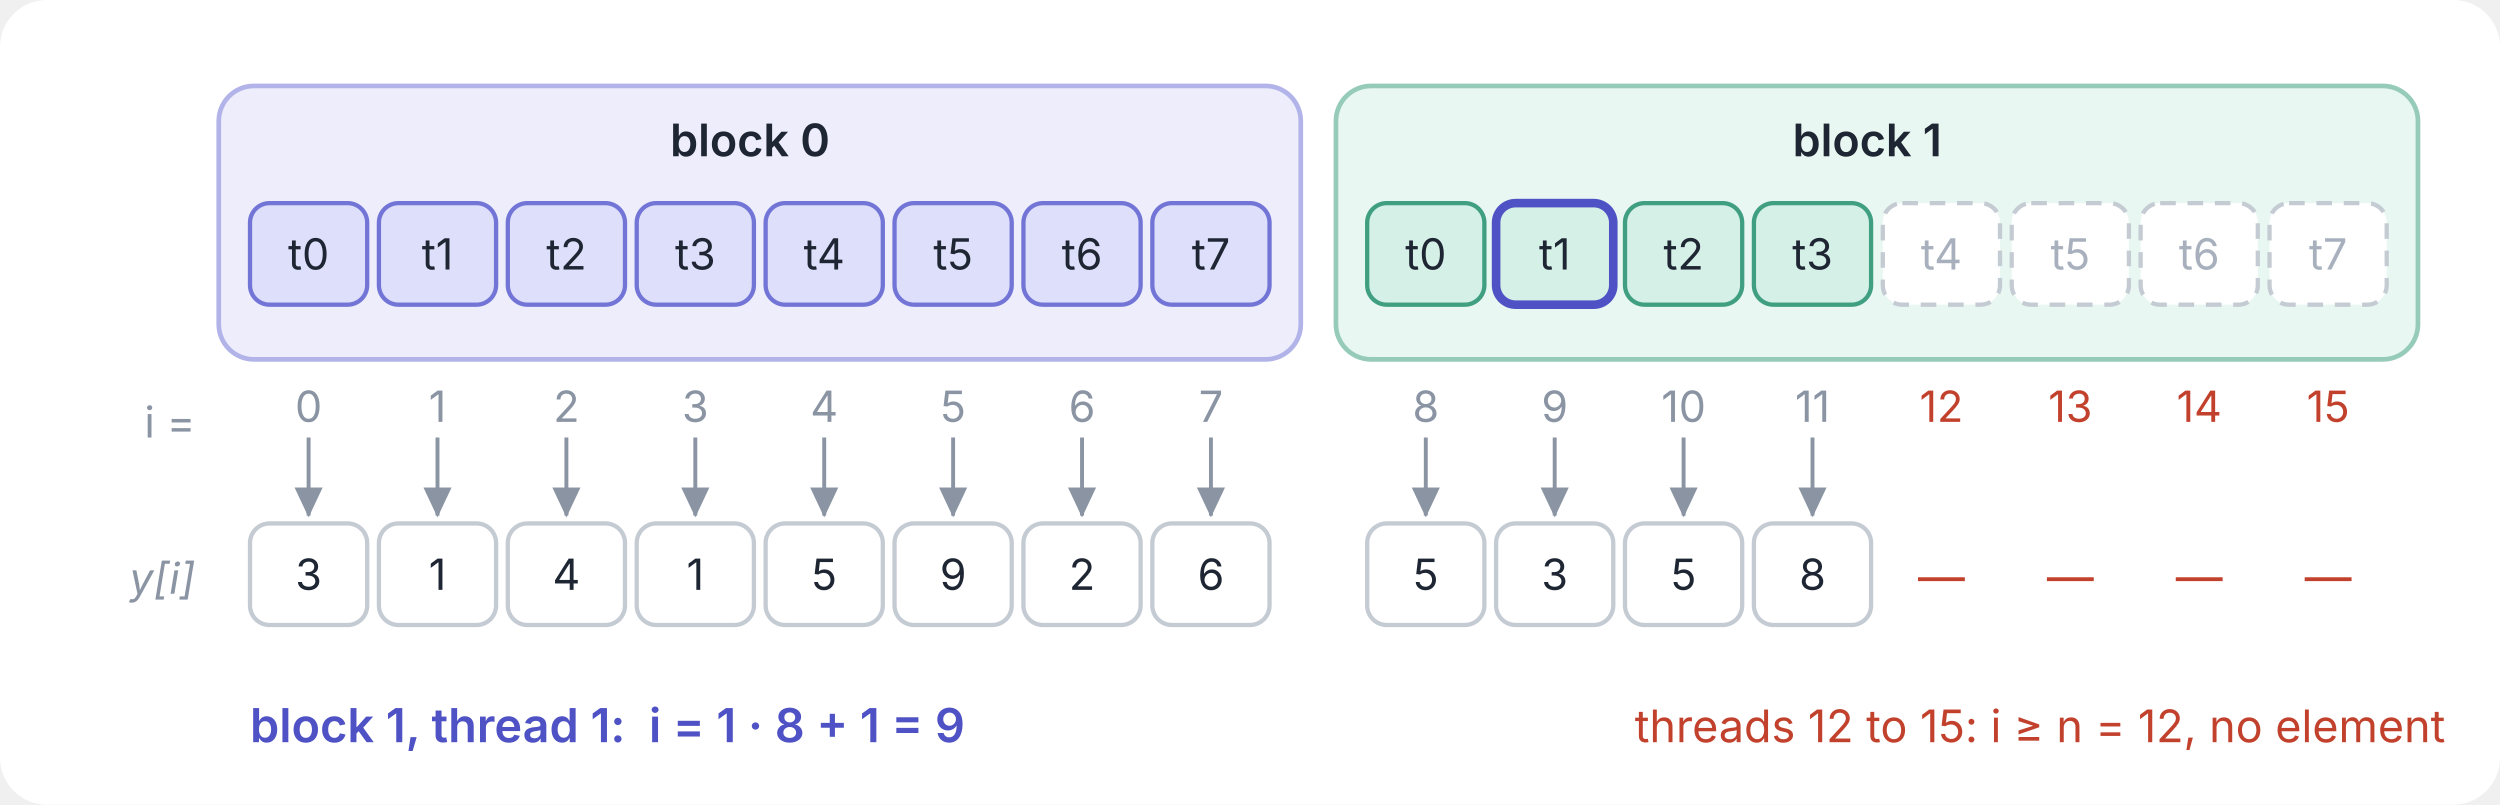
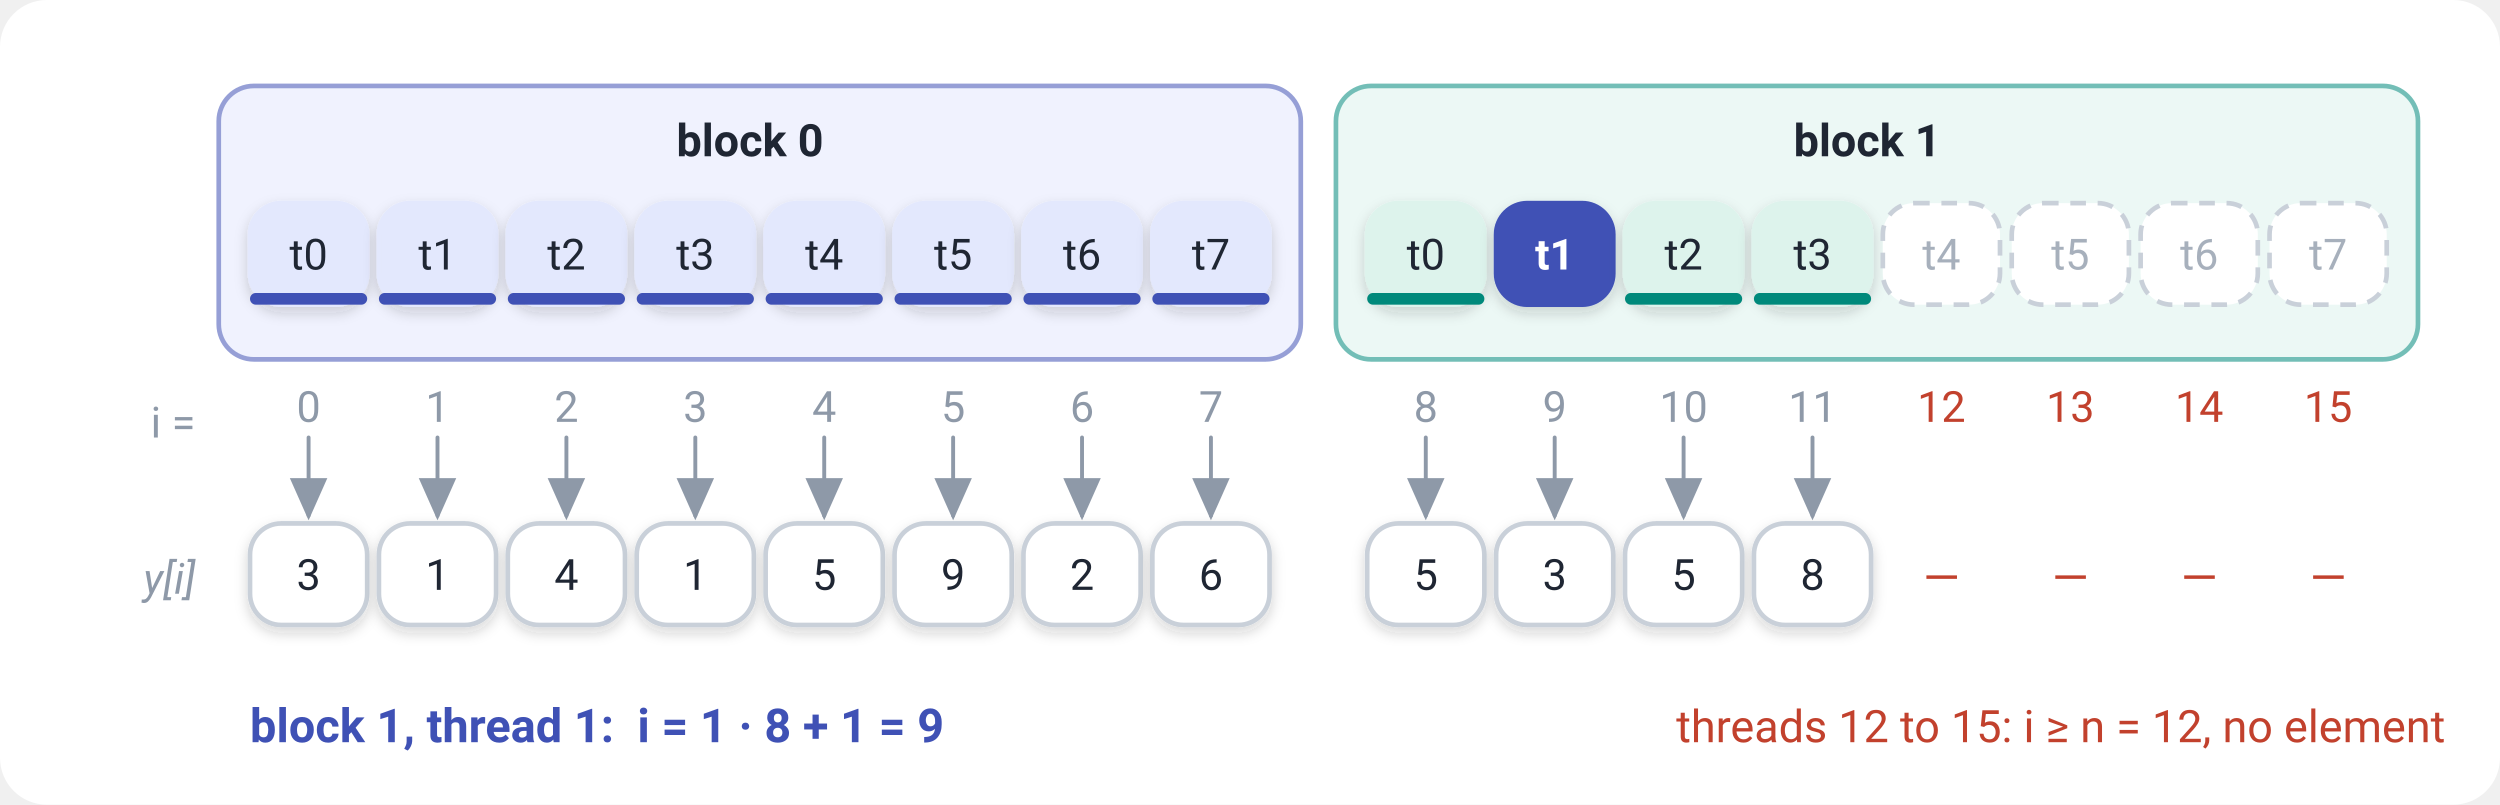
<svg xmlns="http://www.w3.org/2000/svg" viewBox="0 0 640 206" width="640" height="206" role="img" aria-label="The grid for n = 12 with blocks of 8 threads: 2 blocks, 16 threads, indices i = 0 to 15. Threads with i from 0 to 11 each own 1 element of y. Threads 12 to 15, the last 4 of block 1, are dashed: i is at least n and they have no element. Thread 1 of block 1 is highlighted: i = 1 times 8 plus 1 = 9.">
  <style>
-     text { font-family: Inter, "Segoe UI", "Helvetica Neue", Helvetica, Arial, sans-serif; }
+     text { font-family: Roboto, Inter, "Segoe UI", "Helvetica Neue", Arial, sans-serif; }
    .mono { font-family: "JetBrains Mono", "SF Mono", Menlo, Consolas, monospace; }
  </style>
  <defs>
-     <marker id="m-hi" viewBox="0 0 10 10" refX="8.5" refY="5" markerUnits="userSpaceOnUse" markerWidth="9" markerHeight="9" orient="auto">
-       <path d="M0.5,1 L9,5 L0.5,9 Z" fill="#4F52C4" />
+     <marker id="m-hi" viewBox="0 0 10 10" refX="8.5" refY="5" markerUnits="userSpaceOnUse" markerWidth="12" markerHeight="12" orient="auto">
+       <path d="M0.5,1 L9.5,5 L0.5,9 Z" fill="#3F51B5" />
    </marker>
-     <marker id="m-grey" viewBox="0 0 10 10" refX="8.5" refY="5" markerUnits="userSpaceOnUse" markerWidth="9" markerHeight="9" orient="auto">
-       <path d="M0.5,1 L9,5 L0.5,9 Z" fill="#8A94A3" />
+     <marker id="m-grey" viewBox="0 0 10 10" refX="8.5" refY="5" markerUnits="userSpaceOnUse" markerWidth="12" markerHeight="12" orient="auto">
+       <path d="M0.5,1 L9.5,5 L0.5,9 Z" fill="#8E99A8" />
    </marker>
-     <marker id="m-red" viewBox="0 0 10 10" refX="8.5" refY="5" markerUnits="userSpaceOnUse" markerWidth="9" markerHeight="9" orient="auto">
-       <path d="M0.5,1 L9,5 L0.5,9 Z" fill="#C2412D" />
+     <marker id="m-red" viewBox="0 0 10 10" refX="8.5" refY="5" markerUnits="userSpaceOnUse" markerWidth="12" markerHeight="12" orient="auto">
+       <path d="M0.5,1 L9.5,5 L0.5,9 Z" fill="#C2412D" />
    </marker>
-     <marker id="m-ink" viewBox="0 0 10 10" refX="8.5" refY="5" markerUnits="userSpaceOnUse" markerWidth="9" markerHeight="9" orient="auto">
-       <path d="M0.5,1 L9,5 L0.5,9 Z" fill="#1F2633" />
+     <marker id="m-ink" viewBox="0 0 10 10" refX="8.5" refY="5" markerUnits="userSpaceOnUse" markerWidth="12" markerHeight="12" orient="auto">
+       <path d="M0.5,1 L9.5,5 L0.5,9 Z" fill="#1F2633" />
    </marker>
-     <marker id="m-green" viewBox="0 0 10 10" refX="8.5" refY="5" markerUnits="userSpaceOnUse" markerWidth="9" markerHeight="9" orient="auto">
-       <path d="M0.5,1 L9,5 L0.5,9 Z" fill="#2E8B57" />
+     <marker id="m-green" viewBox="0 0 10 10" refX="8.5" refY="5" markerUnits="userSpaceOnUse" markerWidth="12" markerHeight="12" orient="auto">
+       <path d="M0.5,1 L9.5,5 L0.5,9 Z" fill="#2E8B57" />
    </marker>
-     <marker id="m-blue" viewBox="0 0 10 10" refX="8.5" refY="5" markerUnits="userSpaceOnUse" markerWidth="9" markerHeight="9" orient="auto">
-       <path d="M0.5,1 L9,5 L0.5,9 Z" fill="#7275D6" />
+     <marker id="m-blue" viewBox="0 0 10 10" refX="8.5" refY="5" markerUnits="userSpaceOnUse" markerWidth="12" markerHeight="12" orient="auto">
+       <path d="M0.5,1 L9.5,5 L0.5,9 Z" fill="#3F51B5" />
    </marker>
-     <marker id="m-mint" viewBox="0 0 10 10" refX="8.5" refY="5" markerUnits="userSpaceOnUse" markerWidth="9" markerHeight="9" orient="auto">
-       <path d="M0.5,1 L9,5 L0.5,9 Z" fill="#3F9F80" />
+     <marker id="m-mint" viewBox="0 0 10 10" refX="8.5" refY="5" markerUnits="userSpaceOnUse" markerWidth="12" markerHeight="12" orient="auto">
+       <path d="M0.5,1 L9.5,5 L0.5,9 Z" fill="#00897B" />
    </marker>
-     <marker id="m-peach" viewBox="0 0 10 10" refX="8.5" refY="5" markerUnits="userSpaceOnUse" markerWidth="9" markerHeight="9" orient="auto">
-       <path d="M0.5,1 L9,5 L0.5,9 Z" fill="#D98654" />
+     <marker id="m-peach" viewBox="0 0 10 10" refX="8.5" refY="5" markerUnits="userSpaceOnUse" markerWidth="12" markerHeight="12" orient="auto">
+       <path d="M0.5,1 L9.5,5 L0.5,9 Z" fill="#E65100" />
    </marker>
-     <marker id="m-pink" viewBox="0 0 10 10" refX="8.5" refY="5" markerUnits="userSpaceOnUse" markerWidth="9" markerHeight="9" orient="auto">
-       <path d="M0.5,1 L9,5 L0.5,9 Z" fill="#CC6A91" />
+     <marker id="m-pink" viewBox="0 0 10 10" refX="8.5" refY="5" markerUnits="userSpaceOnUse" markerWidth="12" markerHeight="12" orient="auto">
+       <path d="M0.5,1 L9.5,5 L0.5,9 Z" fill="#C2185B" />
    </marker>
+     <filter id="elev" x="-20%" y="-20%" width="140%" height="160%">
+       <feDropShadow dx="0" dy="1.5" stdDeviation="1.6" flood-color="#1F2633" flood-opacity="0.18" />
+     </filter>
  </defs>
  <rect width="640" height="206" rx="12" fill="#FFFFFF" />
-   <rect x="56.0" y="22.0" width="277.0" height="70.0" rx="9" fill="#DEDFFA" stroke="#7275D6" stroke-width="1.2" opacity="0.55" />
+   <rect x="56.0" y="22.0" width="277.0" height="70.0" rx="9" fill="#E3E8FD" stroke="#3F51B5" stroke-width="1.2" opacity="0.55" />
  <text x="192.0" y="40.0" font-size="11.5" fill="#1F2633" text-anchor="middle" font-weight="600" xml:space="preserve">block 0</text>
-   <rect x="64.0" y="52.0" width="30.0" height="26.0" rx="5" fill="#DEDFFA" stroke="#7275D6" stroke-width="1.1" />
+   <rect x="64.0" y="52.0" width="30.0" height="26.0" rx="8" fill="#E3E8FD" stroke="#E3E8FD" stroke-width="1.2" filter="url(#elev)" />
+   <rect x="64.0" y="75.0" width="30.0" height="3" rx="1.5" fill="#3F51B5" />
  <text x="79.0" y="69.0" font-size="11" fill="#1F2633" text-anchor="middle" font-weight="400" xml:space="preserve">t0</text>
-   <text x="79.0" y="108.0" font-size="11" fill="#8A94A3" text-anchor="middle" font-weight="400" xml:space="preserve">0</text>
-   <line x1="79.0" y1="112.0" x2="79.0" y2="132.0" stroke="#8A94A3" stroke-width="1" marker-end="url(#m-grey)" />
-   <rect x="64.0" y="134.0" width="30.0" height="26.0" rx="5" fill="#FFFFFF" stroke="#C5CBD3" stroke-width="1.1" />
+   <text x="79.0" y="108.0" font-size="11" fill="#8E99A8" text-anchor="middle" font-weight="400" xml:space="preserve">0</text>
+   <line x1="79.0" y1="112.0" x2="79.0" y2="132.0" stroke="#8E99A8" stroke-width="1" stroke-linecap="round" marker-end="url(#m-grey)" />
+   <rect x="64.0" y="134.0" width="30.0" height="26.0" rx="8" fill="#FFFFFF" stroke="#C9D0D9" stroke-width="1.2" filter="url(#elev)" />
  <text x="79.0" y="151.0" font-size="11" fill="#1F2633" text-anchor="middle" font-weight="400" xml:space="preserve">3</text>
-   <rect x="97.0" y="52.0" width="30.0" height="26.0" rx="5" fill="#DEDFFA" stroke="#7275D6" stroke-width="1.1" />
+   <rect x="97.0" y="52.0" width="30.0" height="26.0" rx="8" fill="#E3E8FD" stroke="#E3E8FD" stroke-width="1.2" filter="url(#elev)" />
+   <rect x="97.0" y="75.0" width="30.0" height="3" rx="1.5" fill="#3F51B5" />
  <text x="112.0" y="69.0" font-size="11" fill="#1F2633" text-anchor="middle" font-weight="400" xml:space="preserve">t1</text>
-   <text x="112.0" y="108.0" font-size="11" fill="#8A94A3" text-anchor="middle" font-weight="400" xml:space="preserve">1</text>
-   <line x1="112.0" y1="112.0" x2="112.0" y2="132.0" stroke="#8A94A3" stroke-width="1" marker-end="url(#m-grey)" />
-   <rect x="97.0" y="134.0" width="30.0" height="26.0" rx="5" fill="#FFFFFF" stroke="#C5CBD3" stroke-width="1.1" />
+   <text x="112.0" y="108.0" font-size="11" fill="#8E99A8" text-anchor="middle" font-weight="400" xml:space="preserve">1</text>
+   <line x1="112.0" y1="112.0" x2="112.0" y2="132.0" stroke="#8E99A8" stroke-width="1" stroke-linecap="round" marker-end="url(#m-grey)" />
+   <rect x="97.0" y="134.0" width="30.0" height="26.0" rx="8" fill="#FFFFFF" stroke="#C9D0D9" stroke-width="1.2" filter="url(#elev)" />
  <text x="112.0" y="151.0" font-size="11" fill="#1F2633" text-anchor="middle" font-weight="400" xml:space="preserve">1</text>
-   <rect x="130.0" y="52.0" width="30.0" height="26.0" rx="5" fill="#DEDFFA" stroke="#7275D6" stroke-width="1.1" />
+   <rect x="130.0" y="52.0" width="30.0" height="26.0" rx="8" fill="#E3E8FD" stroke="#E3E8FD" stroke-width="1.2" filter="url(#elev)" />
+   <rect x="130.0" y="75.0" width="30.0" height="3" rx="1.5" fill="#3F51B5" />
  <text x="145.0" y="69.0" font-size="11" fill="#1F2633" text-anchor="middle" font-weight="400" xml:space="preserve">t2</text>
-   <text x="145.0" y="108.0" font-size="11" fill="#8A94A3" text-anchor="middle" font-weight="400" xml:space="preserve">2</text>
-   <line x1="145.0" y1="112.0" x2="145.0" y2="132.0" stroke="#8A94A3" stroke-width="1" marker-end="url(#m-grey)" />
-   <rect x="130.0" y="134.0" width="30.0" height="26.0" rx="5" fill="#FFFFFF" stroke="#C5CBD3" stroke-width="1.1" />
+   <text x="145.0" y="108.0" font-size="11" fill="#8E99A8" text-anchor="middle" font-weight="400" xml:space="preserve">2</text>
+   <line x1="145.0" y1="112.0" x2="145.0" y2="132.0" stroke="#8E99A8" stroke-width="1" stroke-linecap="round" marker-end="url(#m-grey)" />
+   <rect x="130.0" y="134.0" width="30.0" height="26.0" rx="8" fill="#FFFFFF" stroke="#C9D0D9" stroke-width="1.2" filter="url(#elev)" />
  <text x="145.0" y="151.0" font-size="11" fill="#1F2633" text-anchor="middle" font-weight="400" xml:space="preserve">4</text>
-   <rect x="163.0" y="52.0" width="30.0" height="26.0" rx="5" fill="#DEDFFA" stroke="#7275D6" stroke-width="1.1" />
+   <rect x="163.0" y="52.0" width="30.0" height="26.0" rx="8" fill="#E3E8FD" stroke="#E3E8FD" stroke-width="1.2" filter="url(#elev)" />
+   <rect x="163.0" y="75.0" width="30.0" height="3" rx="1.5" fill="#3F51B5" />
  <text x="178.0" y="69.0" font-size="11" fill="#1F2633" text-anchor="middle" font-weight="400" xml:space="preserve">t3</text>
-   <text x="178.0" y="108.0" font-size="11" fill="#8A94A3" text-anchor="middle" font-weight="400" xml:space="preserve">3</text>
-   <line x1="178.0" y1="112.0" x2="178.0" y2="132.0" stroke="#8A94A3" stroke-width="1" marker-end="url(#m-grey)" />
-   <rect x="163.0" y="134.0" width="30.0" height="26.0" rx="5" fill="#FFFFFF" stroke="#C5CBD3" stroke-width="1.1" />
+   <text x="178.0" y="108.0" font-size="11" fill="#8E99A8" text-anchor="middle" font-weight="400" xml:space="preserve">3</text>
+   <line x1="178.0" y1="112.0" x2="178.0" y2="132.0" stroke="#8E99A8" stroke-width="1" stroke-linecap="round" marker-end="url(#m-grey)" />
+   <rect x="163.0" y="134.0" width="30.0" height="26.0" rx="8" fill="#FFFFFF" stroke="#C9D0D9" stroke-width="1.2" filter="url(#elev)" />
  <text x="178.0" y="151.0" font-size="11" fill="#1F2633" text-anchor="middle" font-weight="400" xml:space="preserve">1</text>
-   <rect x="196.0" y="52.0" width="30.0" height="26.0" rx="5" fill="#DEDFFA" stroke="#7275D6" stroke-width="1.1" />
+   <rect x="196.0" y="52.0" width="30.0" height="26.0" rx="8" fill="#E3E8FD" stroke="#E3E8FD" stroke-width="1.2" filter="url(#elev)" />
+   <rect x="196.0" y="75.0" width="30.0" height="3" rx="1.5" fill="#3F51B5" />
  <text x="211.0" y="69.0" font-size="11" fill="#1F2633" text-anchor="middle" font-weight="400" xml:space="preserve">t4</text>
-   <text x="211.0" y="108.0" font-size="11" fill="#8A94A3" text-anchor="middle" font-weight="400" xml:space="preserve">4</text>
-   <line x1="211.0" y1="112.0" x2="211.0" y2="132.0" stroke="#8A94A3" stroke-width="1" marker-end="url(#m-grey)" />
-   <rect x="196.0" y="134.0" width="30.0" height="26.0" rx="5" fill="#FFFFFF" stroke="#C5CBD3" stroke-width="1.1" />
+   <text x="211.0" y="108.0" font-size="11" fill="#8E99A8" text-anchor="middle" font-weight="400" xml:space="preserve">4</text>
+   <line x1="211.0" y1="112.0" x2="211.0" y2="132.0" stroke="#8E99A8" stroke-width="1" stroke-linecap="round" marker-end="url(#m-grey)" />
+   <rect x="196.0" y="134.0" width="30.0" height="26.0" rx="8" fill="#FFFFFF" stroke="#C9D0D9" stroke-width="1.2" filter="url(#elev)" />
  <text x="211.0" y="151.0" font-size="11" fill="#1F2633" text-anchor="middle" font-weight="400" xml:space="preserve">5</text>
-   <rect x="229.0" y="52.0" width="30.0" height="26.0" rx="5" fill="#DEDFFA" stroke="#7275D6" stroke-width="1.1" />
+   <rect x="229.0" y="52.0" width="30.0" height="26.0" rx="8" fill="#E3E8FD" stroke="#E3E8FD" stroke-width="1.2" filter="url(#elev)" />
+   <rect x="229.0" y="75.0" width="30.0" height="3" rx="1.5" fill="#3F51B5" />
  <text x="244.0" y="69.0" font-size="11" fill="#1F2633" text-anchor="middle" font-weight="400" xml:space="preserve">t5</text>
-   <text x="244.0" y="108.0" font-size="11" fill="#8A94A3" text-anchor="middle" font-weight="400" xml:space="preserve">5</text>
-   <line x1="244.0" y1="112.0" x2="244.0" y2="132.0" stroke="#8A94A3" stroke-width="1" marker-end="url(#m-grey)" />
-   <rect x="229.0" y="134.0" width="30.0" height="26.0" rx="5" fill="#FFFFFF" stroke="#C5CBD3" stroke-width="1.1" />
+   <text x="244.0" y="108.0" font-size="11" fill="#8E99A8" text-anchor="middle" font-weight="400" xml:space="preserve">5</text>
+   <line x1="244.0" y1="112.0" x2="244.0" y2="132.0" stroke="#8E99A8" stroke-width="1" stroke-linecap="round" marker-end="url(#m-grey)" />
+   <rect x="229.0" y="134.0" width="30.0" height="26.0" rx="8" fill="#FFFFFF" stroke="#C9D0D9" stroke-width="1.2" filter="url(#elev)" />
  <text x="244.0" y="151.0" font-size="11" fill="#1F2633" text-anchor="middle" font-weight="400" xml:space="preserve">9</text>
-   <rect x="262.0" y="52.0" width="30.0" height="26.0" rx="5" fill="#DEDFFA" stroke="#7275D6" stroke-width="1.1" />
+   <rect x="262.0" y="52.0" width="30.0" height="26.0" rx="8" fill="#E3E8FD" stroke="#E3E8FD" stroke-width="1.2" filter="url(#elev)" />
+   <rect x="262.0" y="75.0" width="30.0" height="3" rx="1.5" fill="#3F51B5" />
  <text x="277.0" y="69.0" font-size="11" fill="#1F2633" text-anchor="middle" font-weight="400" xml:space="preserve">t6</text>
-   <text x="277.0" y="108.0" font-size="11" fill="#8A94A3" text-anchor="middle" font-weight="400" xml:space="preserve">6</text>
-   <line x1="277.0" y1="112.0" x2="277.0" y2="132.0" stroke="#8A94A3" stroke-width="1" marker-end="url(#m-grey)" />
-   <rect x="262.0" y="134.0" width="30.0" height="26.0" rx="5" fill="#FFFFFF" stroke="#C5CBD3" stroke-width="1.1" />
+   <text x="277.0" y="108.0" font-size="11" fill="#8E99A8" text-anchor="middle" font-weight="400" xml:space="preserve">6</text>
+   <line x1="277.0" y1="112.0" x2="277.0" y2="132.0" stroke="#8E99A8" stroke-width="1" stroke-linecap="round" marker-end="url(#m-grey)" />
+   <rect x="262.0" y="134.0" width="30.0" height="26.0" rx="8" fill="#FFFFFF" stroke="#C9D0D9" stroke-width="1.2" filter="url(#elev)" />
  <text x="277.0" y="151.0" font-size="11" fill="#1F2633" text-anchor="middle" font-weight="400" xml:space="preserve">2</text>
-   <rect x="295.0" y="52.0" width="30.0" height="26.0" rx="5" fill="#DEDFFA" stroke="#7275D6" stroke-width="1.1" />
+   <rect x="295.0" y="52.0" width="30.0" height="26.0" rx="8" fill="#E3E8FD" stroke="#E3E8FD" stroke-width="1.2" filter="url(#elev)" />
+   <rect x="295.0" y="75.0" width="30.0" height="3" rx="1.5" fill="#3F51B5" />
  <text x="310.0" y="69.0" font-size="11" fill="#1F2633" text-anchor="middle" font-weight="400" xml:space="preserve">t7</text>
-   <text x="310.0" y="108.0" font-size="11" fill="#8A94A3" text-anchor="middle" font-weight="400" xml:space="preserve">7</text>
-   <line x1="310.0" y1="112.0" x2="310.0" y2="132.0" stroke="#8A94A3" stroke-width="1" marker-end="url(#m-grey)" />
-   <rect x="295.0" y="134.0" width="30.0" height="26.0" rx="5" fill="#FFFFFF" stroke="#C5CBD3" stroke-width="1.1" />
+   <text x="310.0" y="108.0" font-size="11" fill="#8E99A8" text-anchor="middle" font-weight="400" xml:space="preserve">7</text>
+   <line x1="310.0" y1="112.0" x2="310.0" y2="132.0" stroke="#8E99A8" stroke-width="1" stroke-linecap="round" marker-end="url(#m-grey)" />
+   <rect x="295.0" y="134.0" width="30.0" height="26.0" rx="8" fill="#FFFFFF" stroke="#C9D0D9" stroke-width="1.2" filter="url(#elev)" />
  <text x="310.0" y="151.0" font-size="11" fill="#1F2633" text-anchor="middle" font-weight="400" xml:space="preserve">6</text>
-   <rect x="342.0" y="22.0" width="277.0" height="70.0" rx="9" fill="#D5F0E6" stroke="#3F9F80" stroke-width="1.2" opacity="0.55" />
+   <rect x="342.0" y="22.0" width="277.0" height="70.0" rx="9" fill="#DDF3EC" stroke="#00897B" stroke-width="1.2" opacity="0.55" />
  <text x="478.0" y="40.0" font-size="11.5" fill="#1F2633" text-anchor="middle" font-weight="600" xml:space="preserve">block 1</text>
-   <rect x="350.0" y="52.0" width="30.0" height="26.0" rx="5" fill="#D5F0E6" stroke="#3F9F80" stroke-width="1.1" />
+   <rect x="350.0" y="52.0" width="30.0" height="26.0" rx="8" fill="#DDF3EC" stroke="#DDF3EC" stroke-width="1.2" filter="url(#elev)" />
+   <rect x="350.0" y="75.0" width="30.0" height="3" rx="1.5" fill="#00897B" />
  <text x="365.0" y="69.0" font-size="11" fill="#1F2633" text-anchor="middle" font-weight="400" xml:space="preserve">t0</text>
-   <text x="365.0" y="108.0" font-size="11" fill="#8A94A3" text-anchor="middle" font-weight="400" xml:space="preserve">8</text>
-   <line x1="365.0" y1="112.0" x2="365.0" y2="132.0" stroke="#8A94A3" stroke-width="1" marker-end="url(#m-grey)" />
-   <rect x="350.0" y="134.0" width="30.0" height="26.0" rx="5" fill="#FFFFFF" stroke="#C5CBD3" stroke-width="1.1" />
+   <text x="365.0" y="108.0" font-size="11" fill="#8E99A8" text-anchor="middle" font-weight="400" xml:space="preserve">8</text>
+   <line x1="365.0" y1="112.0" x2="365.0" y2="132.0" stroke="#8E99A8" stroke-width="1" stroke-linecap="round" marker-end="url(#m-grey)" />
+   <rect x="350.0" y="134.0" width="30.0" height="26.0" rx="8" fill="#FFFFFF" stroke="#C9D0D9" stroke-width="1.2" filter="url(#elev)" />
  <text x="365.0" y="151.0" font-size="11" fill="#1F2633" text-anchor="middle" font-weight="400" xml:space="preserve">5</text>
-   <rect x="383.0" y="52.0" width="30.0" height="26.0" rx="5" fill="#D5F0E6" stroke="#4F52C4" stroke-width="2.2" />
-   <text x="398.0" y="69.0" font-size="11" fill="#1F2633" text-anchor="middle" font-weight="400" xml:space="preserve">t1</text>
-   <text x="398.0" y="108.0" font-size="11" fill="#8A94A3" text-anchor="middle" font-weight="400" xml:space="preserve">9</text>
-   <line x1="398.0" y1="112.0" x2="398.0" y2="132.0" stroke="#8A94A3" stroke-width="1" marker-end="url(#m-grey)" />
-   <rect x="383.0" y="134.0" width="30.0" height="26.0" rx="5" fill="#FFFFFF" stroke="#C5CBD3" stroke-width="1.1" />
+   <rect x="383.0" y="52.0" width="30.0" height="26.0" rx="8" fill="#3F51B5" stroke="#3F51B5" stroke-width="1.2" filter="url(#elev)" />
+   <text x="398.0" y="69.0" font-size="11" fill="#FFFFFF" text-anchor="middle" font-weight="700" xml:space="preserve">t1</text>
+   <text x="398.0" y="108.0" font-size="11" fill="#8E99A8" text-anchor="middle" font-weight="400" xml:space="preserve">9</text>
+   <line x1="398.0" y1="112.0" x2="398.0" y2="132.0" stroke="#8E99A8" stroke-width="1" stroke-linecap="round" marker-end="url(#m-grey)" />
+   <rect x="383.0" y="134.0" width="30.0" height="26.0" rx="8" fill="#FFFFFF" stroke="#C9D0D9" stroke-width="1.2" filter="url(#elev)" />
  <text x="398.0" y="151.0" font-size="11" fill="#1F2633" text-anchor="middle" font-weight="400" xml:space="preserve">3</text>
-   <rect x="416.0" y="52.0" width="30.0" height="26.0" rx="5" fill="#D5F0E6" stroke="#3F9F80" stroke-width="1.1" />
+   <rect x="416.0" y="52.0" width="30.0" height="26.0" rx="8" fill="#DDF3EC" stroke="#DDF3EC" stroke-width="1.2" filter="url(#elev)" />
+   <rect x="416.0" y="75.0" width="30.0" height="3" rx="1.5" fill="#00897B" />
  <text x="431.0" y="69.0" font-size="11" fill="#1F2633" text-anchor="middle" font-weight="400" xml:space="preserve">t2</text>
-   <text x="431.0" y="108.0" font-size="11" fill="#8A94A3" text-anchor="middle" font-weight="400" xml:space="preserve">10</text>
-   <line x1="431.0" y1="112.0" x2="431.0" y2="132.0" stroke="#8A94A3" stroke-width="1" marker-end="url(#m-grey)" />
-   <rect x="416.0" y="134.0" width="30.0" height="26.0" rx="5" fill="#FFFFFF" stroke="#C5CBD3" stroke-width="1.1" />
+   <text x="431.0" y="108.0" font-size="11" fill="#8E99A8" text-anchor="middle" font-weight="400" xml:space="preserve">10</text>
+   <line x1="431.0" y1="112.0" x2="431.0" y2="132.0" stroke="#8E99A8" stroke-width="1" stroke-linecap="round" marker-end="url(#m-grey)" />
+   <rect x="416.0" y="134.0" width="30.0" height="26.0" rx="8" fill="#FFFFFF" stroke="#C9D0D9" stroke-width="1.2" filter="url(#elev)" />
  <text x="431.0" y="151.0" font-size="11" fill="#1F2633" text-anchor="middle" font-weight="400" xml:space="preserve">5</text>
-   <rect x="449.0" y="52.0" width="30.0" height="26.0" rx="5" fill="#D5F0E6" stroke="#3F9F80" stroke-width="1.1" />
+   <rect x="449.0" y="52.0" width="30.0" height="26.0" rx="8" fill="#DDF3EC" stroke="#DDF3EC" stroke-width="1.2" filter="url(#elev)" />
+   <rect x="449.0" y="75.0" width="30.0" height="3" rx="1.5" fill="#00897B" />
  <text x="464.0" y="69.0" font-size="11" fill="#1F2633" text-anchor="middle" font-weight="400" xml:space="preserve">t3</text>
-   <text x="464.0" y="108.0" font-size="11" fill="#8A94A3" text-anchor="middle" font-weight="400" xml:space="preserve">11</text>
-   <line x1="464.0" y1="112.0" x2="464.0" y2="132.0" stroke="#8A94A3" stroke-width="1" marker-end="url(#m-grey)" />
-   <rect x="449.0" y="134.0" width="30.0" height="26.0" rx="5" fill="#FFFFFF" stroke="#C5CBD3" stroke-width="1.1" />
+   <text x="464.0" y="108.0" font-size="11" fill="#8E99A8" text-anchor="middle" font-weight="400" xml:space="preserve">11</text>
+   <line x1="464.0" y1="112.0" x2="464.0" y2="132.0" stroke="#8E99A8" stroke-width="1" stroke-linecap="round" marker-end="url(#m-grey)" />
+   <rect x="449.0" y="134.0" width="30.0" height="26.0" rx="8" fill="#FFFFFF" stroke="#C9D0D9" stroke-width="1.2" filter="url(#elev)" />
  <text x="464.0" y="151.0" font-size="11" fill="#1F2633" text-anchor="middle" font-weight="400" xml:space="preserve">8</text>
-   <rect x="482.0" y="52.0" width="30.0" height="26.0" rx="5" fill="#FFFFFF" stroke="#C5CBD3" stroke-width="1.1" stroke-dasharray="4 3" />
+   <rect x="482.0" y="52.0" width="30.0" height="26.0" rx="8" fill="#FFFFFF" stroke="#C9D0D9" stroke-width="1.2" stroke-dasharray="4 3" />
  <text x="497.0" y="69.0" font-size="11" fill="#A7B0BC" text-anchor="middle" font-weight="400" xml:space="preserve">t4</text>
  <text x="497.0" y="108.0" font-size="11" fill="#C2412D" text-anchor="middle" font-weight="400" xml:space="preserve">12</text>
  <text x="497.0" y="152.0" font-size="12" fill="#C2412D" text-anchor="middle" font-weight="400" xml:space="preserve">—</text>
-   <rect x="515.0" y="52.0" width="30.0" height="26.0" rx="5" fill="#FFFFFF" stroke="#C5CBD3" stroke-width="1.1" stroke-dasharray="4 3" />
+   <rect x="515.0" y="52.0" width="30.0" height="26.0" rx="8" fill="#FFFFFF" stroke="#C9D0D9" stroke-width="1.2" stroke-dasharray="4 3" />
  <text x="530.0" y="69.0" font-size="11" fill="#A7B0BC" text-anchor="middle" font-weight="400" xml:space="preserve">t5</text>
  <text x="530.0" y="108.0" font-size="11" fill="#C2412D" text-anchor="middle" font-weight="400" xml:space="preserve">13</text>
  <text x="530.0" y="152.0" font-size="12" fill="#C2412D" text-anchor="middle" font-weight="400" xml:space="preserve">—</text>
-   <rect x="548.0" y="52.0" width="30.0" height="26.0" rx="5" fill="#FFFFFF" stroke="#C5CBD3" stroke-width="1.1" stroke-dasharray="4 3" />
+   <rect x="548.0" y="52.0" width="30.0" height="26.0" rx="8" fill="#FFFFFF" stroke="#C9D0D9" stroke-width="1.2" stroke-dasharray="4 3" />
  <text x="563.0" y="69.0" font-size="11" fill="#A7B0BC" text-anchor="middle" font-weight="400" xml:space="preserve">t6</text>
  <text x="563.0" y="108.0" font-size="11" fill="#C2412D" text-anchor="middle" font-weight="400" xml:space="preserve">14</text>
  <text x="563.0" y="152.0" font-size="12" fill="#C2412D" text-anchor="middle" font-weight="400" xml:space="preserve">—</text>
-   <rect x="581.0" y="52.0" width="30.0" height="26.0" rx="5" fill="#FFFFFF" stroke="#C5CBD3" stroke-width="1.1" stroke-dasharray="4 3" />
+   <rect x="581.0" y="52.0" width="30.0" height="26.0" rx="8" fill="#FFFFFF" stroke="#C9D0D9" stroke-width="1.2" stroke-dasharray="4 3" />
  <text x="596.0" y="69.0" font-size="11" fill="#A7B0BC" text-anchor="middle" font-weight="400" xml:space="preserve">t7</text>
  <text x="596.0" y="108.0" font-size="11" fill="#C2412D" text-anchor="middle" font-weight="400" xml:space="preserve">15</text>
  <text x="596.0" y="152.0" font-size="12" fill="#C2412D" text-anchor="middle" font-weight="400" xml:space="preserve">—</text>
-   <text x="50.0" y="112.0" font-size="11" fill="#8A94A3" text-anchor="end" font-weight="400" xml:space="preserve">i =</text>
-   <text x="50.0" y="152.0" font-size="11" fill="#8A94A3" text-anchor="end" font-weight="400" font-style="italic" xml:space="preserve">y[i]</text>
+   <text x="50.0" y="112.0" font-size="11" fill="#8E99A8" text-anchor="end" font-weight="400" xml:space="preserve">i =</text>
+   <text x="50.0" y="152.0" font-size="11" fill="#8E99A8" text-anchor="end" font-weight="400" font-style="italic" xml:space="preserve">y[i]</text>
  <text x="626.0" y="190.0" font-size="11.5" fill="#C2412D" text-anchor="end" font-weight="400" xml:space="preserve">threads 12 to 15: i ≥ n = 12, no element</text>
-   <text x="64.0" y="190.0" font-size="12" fill="#4F52C4" text-anchor="start" font-weight="600" xml:space="preserve">block 1, thread 1:  i = 1 · 8 + 1 = 9</text>
+   <text x="64.0" y="190.0" font-size="12" fill="#3F51B5" text-anchor="start" font-weight="600" xml:space="preserve">block 1, thread 1:  i = 1 · 8 + 1 = 9</text>
</svg>
